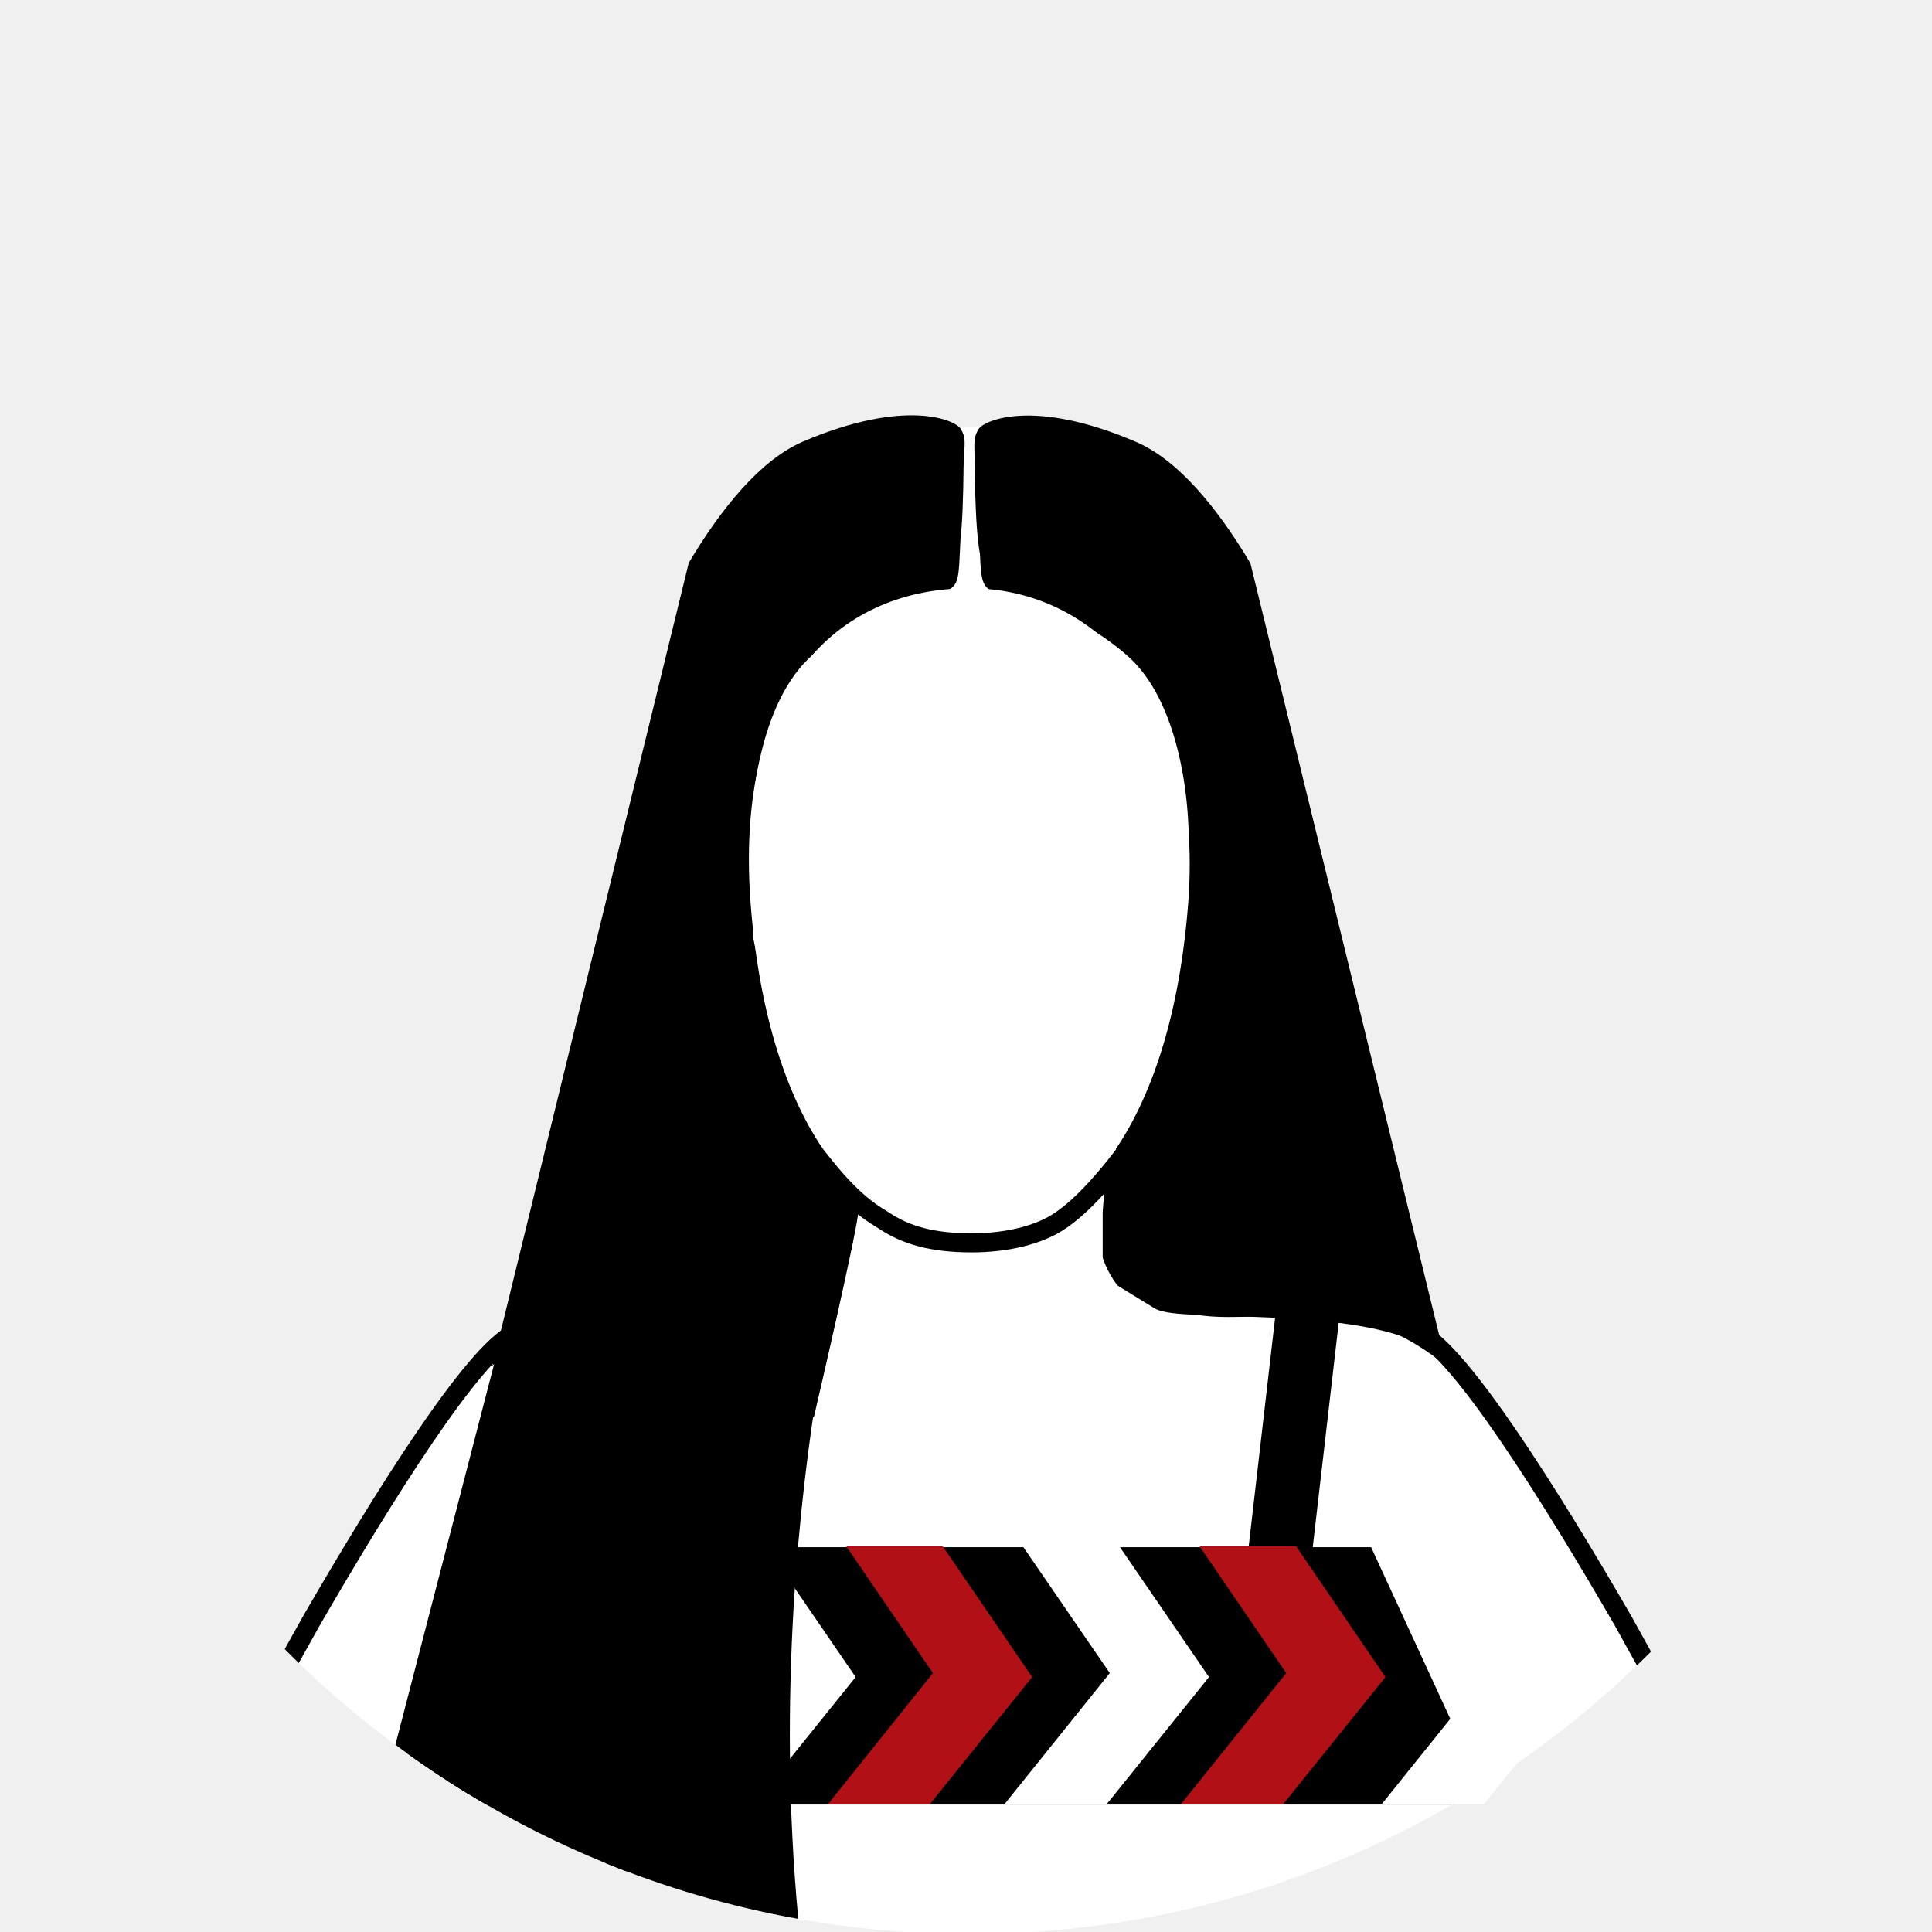
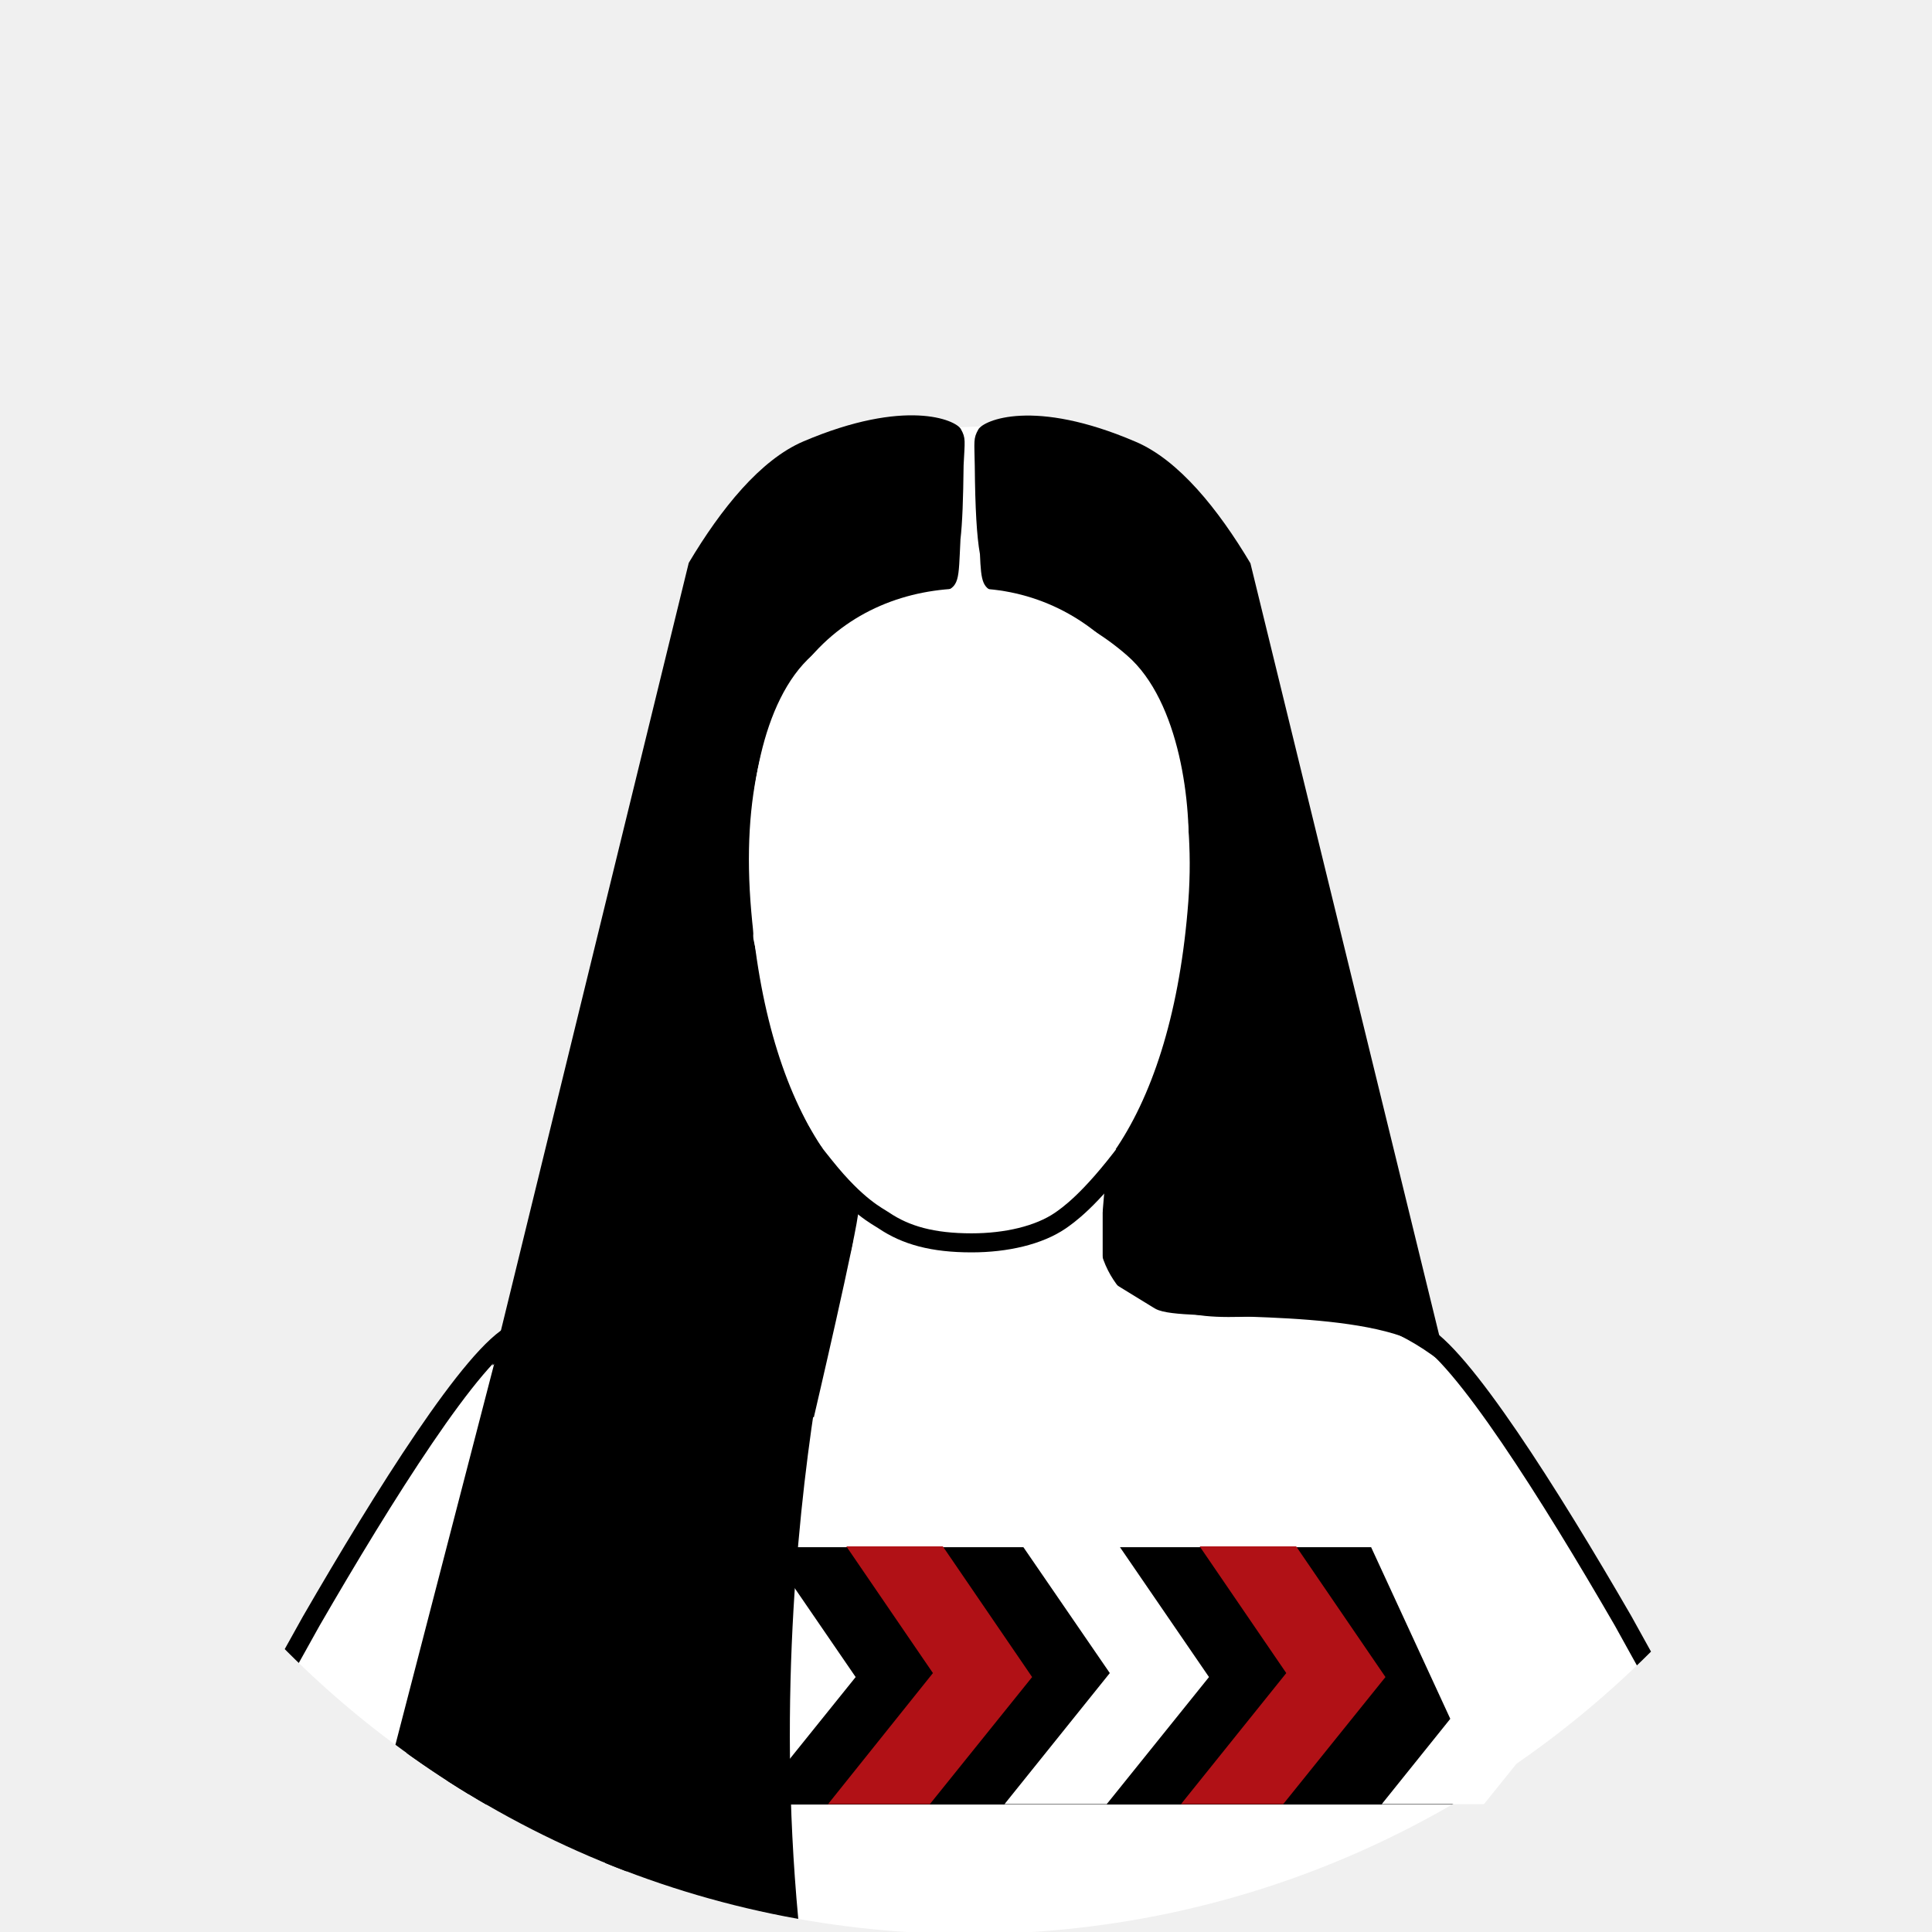
- <svg xmlns="http://www.w3.org/2000/svg" xmlns:xlink="http://www.w3.org/1999/xlink" version="1.1" id="Layer_1" x="0px" y="0px" viewBox="0 0 485 485" style="enable-background:new 0 0 485 485;" xml:space="preserve">
-   <style type="text/css">
- 	.st0{clip-path:url(#SVGID_2_);fill:none;}
- 	.st1{clip-path:url(#SVGID_4_);fill:#FFFFFF;}
- 	.st2{clip-path:url(#SVGID_6_);fill:none;stroke:#000000;stroke-width:4.783;stroke-miterlimit:10;}
- 	.st3{clip-path:url(#SVGID_8_);fill:#FFFFFF;}
- 	.st4{clip-path:url(#SVGID_10_);fill:#FFFFFF;}
- 	.st5{clip-path:url(#SVGID_12_);fill:none;stroke:#000000;stroke-width:4.783;stroke-miterlimit:10;}
- 	.st6{clip-path:url(#SVGID_14_);}
- 	.st7{clip-path:url(#SVGID_16_);}
- 	
- 		.st8{clip-path:url(#SVGID_18_);fill:none;stroke:#000000;stroke-width:5.381;stroke-linecap:round;stroke-linejoin:round;stroke-miterlimit:10;}
- 	
- 		.st9{clip-path:url(#SVGID_20_);fill:none;stroke:#000000;stroke-width:5.381;stroke-linecap:round;stroke-linejoin:round;stroke-miterlimit:10;}
- 	
- 		.st10{clip-path:url(#SVGID_22_);fill:none;stroke:#000000;stroke-width:5.381;stroke-linecap:round;stroke-linejoin:round;stroke-miterlimit:10;}
- 	
- 		.st11{clip-path:url(#SVGID_24_);fill:none;stroke:#000000;stroke-width:16;stroke-linecap:round;stroke-linejoin:round;stroke-miterlimit:10;}
- 	.st12{clip-path:url(#SVGID_26_);}
- 	.st13{clip-path:url(#SVGID_28_);}
- 	.st14{clip-path:url(#SVGID_30_);fill:none;stroke:#B11116;stroke-width:11.959;stroke-miterlimit:10;}
- 	.st15{clip-path:url(#SVGID_32_);fill:#FFFFFF;}
- 	.st16{clip-path:url(#SVGID_34_);fill:#B11116;}
- 	.st17{clip-path:url(#SVGID_36_);fill:#FFFFFF;}
- 	.st18{clip-path:url(#SVGID_38_);fill:#B11116;}
- 	.st19{clip-path:url(#SVGID_40_);fill:#FFFFFF;}
- 	.st20{clip-path:url(#SVGID_42_);}
- 	.st21{clip-path:url(#SVGID_44_);}
- 	.st22{clip-path:url(#SVGID_46_);}
- 	.st23{clip-path:url(#SVGID_48_);fill:#FFFFFF;}
- 	.st24{clip-path:url(#SVGID_50_);fill:#FFFFFF;}
- 	.st25{clip-path:url(#SVGID_52_);}
- 	.st26{fill:#FFFFFF;}
- 	.st27{fill:#FFFFFF;stroke:#000000;stroke-width:4.783;stroke-miterlimit:10;}
- </style>
-   <g id="Layer_2_1_">
- </g>
-   <g id="Layer_1_2_">
-     <g id="Layer_3">
- 	</g>
-     <g id="Layer_1_1_">
- 	</g>
-     <g id="Layer_2_2_">
-       <g>
-         <g>
-           <g>
-             <defs>
-               <rect id="SVGID_1_" x="-2.2" y="-30.8" width="567.1" height="567.1" />
-             </defs>
-             <clipPath id="SVGID_2_">
-               <use xlink:href="#SVGID_1_" style="overflow:visible;" />
-             </clipPath>
-             <path class="st0" d="M484.9,243.6c0,61.2-22.7,117.1-60.2,159.7c-44.4,50.5-109.4,82.4-182,82.4c-55.5,0-106-19.5-146.8-50.8       c-12.8-9.9-25.2-20.1-35.8-32.3c-37-42.5-59.5-98.1-59.5-158.9C0.6,110,109,1.6,242.7,1.6C376.5,1.5,484.9,109.9,484.9,243.6" />
-           </g>
-         </g>
-       </g>
-       <g>
-         <g>
-           <g>
-             <defs>
-               <path id="SVGID_3_" d="M1.2,243.4c0,133.8,108.4,242.1,242.1,242.1s242.1-108.4,242.1-242.1S377,1.3,243.3,1.3        S1.2,109.7,1.2,243.4" />
-             </defs>
-             <clipPath id="SVGID_4_">
-               <use xlink:href="#SVGID_3_" style="overflow:visible;" />
-             </clipPath>
-             <path class="st1" d="M211.4,314.2l-6.8-24.8l-19.3-23.5l-6-24.5l-3.4-71.8l56.7-62c0,0,16.6-0.7,17.3-0.7s53.4,50.7,53.4,50.7       s0.8,41.6,1.1,42.3s4.3,26,4.3,27s-4,24.5-4,24.5l-4.5,15l-18,23l-11.5,24.5l-24,8.3L211.4,314.2z" />
-           </g>
-         </g>
-         <g>
-           <g>
-             <defs>
-               <path id="SVGID_5_" d="M1.2,243.4c0,133.8,108.4,242.1,242.1,242.1s242.1-108.4,242.1-242.1S377,1.3,243.3,1.3        S1.2,109.7,1.2,243.4" />
-             </defs>
-             <clipPath id="SVGID_6_">
-               <use xlink:href="#SVGID_5_" style="overflow:visible;" />
-             </clipPath>
-             <path class="st2" d="M205,292.7c-7.4-11.9-22.5-26.8-23.9-36.5s-3.7-14.8-1.5-22.2c2.2-7.4,1-41.8,1-41.8" />
-           </g>
-         </g>
-         <g>
-           <g>
-             <defs>
-               <path id="SVGID_7_" d="M1.2,243.4c0,133.8,108.4,242.1,242.1,242.1s242.1-108.4,242.1-242.1S377,1.3,243.3,1.3        S1.2,109.7,1.2,243.4" />
-             </defs>
-             <clipPath id="SVGID_8_">
-               <use xlink:href="#SVGID_7_" style="overflow:visible;" />
-             </clipPath>
-             <path class="st3" d="M205.7,292.9l-2.2-2.9C204.2,291,205,292,205.7,292.9" />
-           </g>
-         </g>
-         <g>
-           <g>
-             <defs>
-               <path id="SVGID_9_" d="M1.2,243.4c0,133.8,108.4,242.1,242.1,242.1s242.1-108.4,242.1-242.1S377,1.3,243.3,1.3        S1.2,109.7,1.2,243.4" />
-             </defs>
-             <clipPath id="SVGID_10_">
-               <use xlink:href="#SVGID_9_" style="overflow:visible;" />
-             </clipPath>
-             <path class="st4" d="M336.7,487.4l33.3-6.7l-17,16.7l81-42.8c0,0-26.2-47-26.6-47.8c-18.1-31.3-40.7-67.2-51-72.1       c-18.8-8.9-60.3-5.3-65.3-8.3c-4.9-3-11.9-7.3-11.9-7.3v-25.2l2.5-4.1c-9.7,13.5-15.1,16.6-16.8,17.8       c-5.5,3.8-13.6,5.8-22.3,5.8c-9.8,0-16.5-2-22-5.8c-1.6-1.1-6.6-3.7-14.9-14.6l0.7,0.9v25.2c0,0-6.9,4.4-11.9,7.3       s-46.5-0.6-65.3,8.3c-10.4,4.9-33,41-51.1,72.3c-0.4,0.7-26.5,47.6-26.5,47.6l94.4,37.2l-29-4.3l33.7,4l11.4-4.9l65.3,18.9       l15.3-0.7l0.3,1.3l82.8-22.3L336.7,487.4z" />
-           </g>
-         </g>
-         <g>
-           <g>
-             <defs>
-               <path id="SVGID_11_" d="M1.2,243.4c0,133.8,108.4,242.1,242.1,242.1s242.1-108.4,242.1-242.1S377,1.3,243.3,1.3        S1.2,109.7,1.2,243.4" />
-             </defs>
-             <clipPath id="SVGID_12_">
-               <use xlink:href="#SVGID_11_" style="overflow:visible;" />
-             </clipPath>
-             <path class="st5" d="M336.7,487.4l33.3-6.7l-17,16.7l81-42.8c0,0-26.2-47-26.6-47.8c-18.1-31.3-40.7-67.2-51-72.1       c-18.8-8.9-60.3-5.3-65.3-8.3c-4.9-3-11.9-7.3-11.9-7.3v-25.2l2.5-4.1c-9.7,13.5-15.1,16.6-16.8,17.8       c-5.5,3.8-13.6,5.8-22.3,5.8c-9.8,0-16.5-2-22-5.8c-1.6-1.1-6.6-3.7-14.9-14.6l0.7,0.9v25.2c0,0-6.9,4.4-11.9,7.3       s-46.5-0.6-65.3,8.3c-10.4,4.9-33,41-51.1,72.3c-0.4,0.7-26.5,47.6-26.5,47.6l94.4,37.2l-29-4.3l33.7,4l11.4-4.9l65.3,18.9       l15.3-0.7l0.3,1.3l82.8-22.3L336.7,487.4z" />
-           </g>
-         </g>
-         <g>
-           <g>
-             <defs>
-               <path id="SVGID_13_" d="M1.2,243.4c0,133.8,108.4,242.1,242.1,242.1s242.1-108.4,242.1-242.1S377,1.3,243.3,1.3        S1.2,109.7,1.2,243.4" />
-             </defs>
-             <clipPath id="SVGID_14_">
-               <use xlink:href="#SVGID_13_" style="overflow:visible;" />
-             </clipPath>
-             <path class="st6" d="M275.8,291.4c0.1-0.1,0.2-0.3,0.3-0.4v-0.1L275.8,291.4z" />
-           </g>
-         </g>
-         <g>
-           <g>
-             <defs>
-               <path id="SVGID_15_" d="M1.2,243.4c0,133.8,108.4,242.1,242.1,242.1s242.1-108.4,242.1-242.1S377,1.3,243.3,1.3        S1.2,109.7,1.2,243.4" />
-             </defs>
-             <clipPath id="SVGID_16_">
-               <use xlink:href="#SVGID_15_" style="overflow:visible;" />
-             </clipPath>
-             <polygon class="st7" points="126.8,388.4 344.2,388.4 374,453 95.9,453      " />
-           </g>
-         </g>
-         <g>
-           <g>
-             <defs>
-               <path id="SVGID_17_" d="M1.2,243.4c0,133.8,108.4,242.1,242.1,242.1s242.1-108.4,242.1-242.1S377,1.3,243.3,1.3        S1.2,109.7,1.2,243.4" />
-             </defs>
-             <clipPath id="SVGID_18_">
-               <use xlink:href="#SVGID_17_" style="overflow:visible;" />
-             </clipPath>
-             <line class="st8" x1="114.9" y1="416.8" x2="114.9" y2="461.5" />
-           </g>
-         </g>
-         <g>
-           <g>
-             <defs>
-               <path id="SVGID_19_" d="M1.2,243.4c0,133.8,108.4,242.1,242.1,242.1s242.1-108.4,242.1-242.1S377,1.3,243.3,1.3        S1.2,109.7,1.2,243.4" />
-             </defs>
-             <clipPath id="SVGID_20_">
-               <use xlink:href="#SVGID_19_" style="overflow:visible;" />
-             </clipPath>
-             <line class="st9" x1="154.6" y1="443.6" x2="154.6" y2="485.6" />
-           </g>
-         </g>
-         <g>
-           <g>
-             <defs>
-               <path id="SVGID_21_" d="M1.2,243.4c0,133.8,108.4,242.1,242.1,242.1s242.1-108.4,242.1-242.1S377,1.3,243.3,1.3        S1.2,109.7,1.2,243.4" />
-             </defs>
-             <clipPath id="SVGID_22_">
-               <use xlink:href="#SVGID_21_" style="overflow:visible;" />
-             </clipPath>
-             <line class="st10" x1="382.1" y1="449.8" x2="382.1" y2="494.5" />
-           </g>
-         </g>
-         <g>
-           <g>
-             <defs>
-               <path id="SVGID_23_" d="M1.2,243.4c0,133.8,108.4,242.1,242.1,242.1s242.1-108.4,242.1-242.1S377,1.3,243.3,1.3        S1.2,109.7,1.2,243.4" />
-             </defs>
-             <clipPath id="SVGID_24_">
-               <use xlink:href="#SVGID_23_" style="overflow:visible;" />
-             </clipPath>
-             <line class="st11" x1="328.2" y1="330.4" x2="321.1" y2="391.8" />
-           </g>
-         </g>
-         <g>
-           <g>
-             <defs>
-               <path id="SVGID_25_" d="M1.2,243.4c0,133.8,108.4,242.1,242.1,242.1s242.1-108.4,242.1-242.1S377,1.3,243.3,1.3        S1.2,109.7,1.2,243.4" />
-             </defs>
-             <clipPath id="SVGID_26_">
-               <use xlink:href="#SVGID_25_" style="overflow:visible;" />
-             </clipPath>
-             <path class="st12" d="M241.2,107.7c-1.3-2.3-13.9-7.8-39.5,3.1c-10.8,4.6-20.7,16.9-28.8,30.5l-49.3,201.5       c10-8.3,21.7-13.4,35.1-13c26.2,0.8,40.4,3.3,54.9-12.5c3.2-3.5-2.9-16.2-2.9-23.3c-7.3-11.6-21.3-29.4-24.3-39.8       c0,0,0-0.1,0-0.2c0.4-0.8,0.9-1.6,1.1-2.1c0.8-1.7,2.5-20.8,1.3-35.3s2-40.7,15.2-52.2s27.7-14.5,32.3-15.7       c4.7-1.2,4.3-3.2,4.8-13c0-0.1,0-0.2,0-0.2c0.5-4.3,0.7-10.3,0.8-18.7C242.2,110.6,242.5,110,241.2,107.7" />
-           </g>
-         </g>
-         <g>
-           <g>
-             <defs>
-               <path id="SVGID_27_" d="M1.2,243.4c0,133.8,108.4,242.1,242.1,242.1s242.1-108.4,242.1-242.1S377,1.3,243.3,1.3        S1.2,109.7,1.2,243.4" />
-             </defs>
-             <clipPath id="SVGID_28_">
-               <use xlink:href="#SVGID_27_" style="overflow:visible;" />
-             </clipPath>
-             <path class="st13" d="M313.9,141.4c-8.1-13.6-18-25.9-28.8-30.5c-25.6-11-38.2-5.4-39.5-3.1c-1.3,2.3-1,2.9-0.9,9.1       c0.1,10.7,0.5,17.8,1.3,22.2c0.3,7.1,0.6,8.8,4.7,9.8c4.7,1.2,19.2,4.2,32.3,15.7c13.2,11.5,16.3,37.7,15.2,52.2       c-1.2,14.5,0.5,33.7,1.3,35.3c0.2,0.5,0.6,1.1,1,1.8c-1.1,4.2-7.5,5.1-11.3,10.5c-2.3,3.2-4.2,7.2-6,11.4       c-2.5,5.6-4.7,11.3-7.2,15.3c0.2,7.6,1,22.6,4.5,26.4c14.5,15.9,21.4,13.2,47.6,12.5c13.4-0.4,25.1,4.8,35.1,13L313.9,141.4z" />
-           </g>
-         </g>
-         <g>
-           <g>
-             <defs>
-               <path id="SVGID_29_" d="M1.2,243.4c0,133.8,108.4,242.1,242.1,242.1s242.1-108.4,242.1-242.1S377,1.3,243.3,1.3        S1.2,109.7,1.2,243.4" />
-             </defs>
-             <clipPath id="SVGID_30_">
-               <use xlink:href="#SVGID_29_" style="overflow:visible;" />
-             </clipPath>
-             <polyline class="st14" points="130.7,428.4 164,387 136.7,347.1      " />
-           </g>
-         </g>
-         <g>
-           <g>
-             <defs>
-               <path id="SVGID_31_" d="M1.2,243.4c0,133.8,108.4,242.1,242.1,242.1s242.1-108.4,242.1-242.1S377,1.3,243.3,1.3        S1.2,109.7,1.2,243.4" />
-             </defs>
-             <clipPath id="SVGID_32_">
-               <use xlink:href="#SVGID_31_" style="overflow:visible;" />
-             </clipPath>
-             <polygon class="st15" points="176.9,468.1 161.3,455.6 189.9,420 166.7,386.2 183.2,374.9 214.8,421      " />
-           </g>
-         </g>
-       </g>
-       <g>
-         <g>
-           <g>
-             <defs>
-               <path id="SVGID_33_" d="M95.7,388.2l-31.9,17.6c4.3,4.7,8.7,9.3,13.3,47.1h332.3c4.4-37.6,8.6-41.9,12.7-46.4l-12-18.3H95.7z" />
-             </defs>
-             <clipPath id="SVGID_34_">
-               <use xlink:href="#SVGID_33_" style="overflow:visible;" />
-             </clipPath>
-             <polygon class="st16" points="221.2,468.1 205.7,455.6 234.2,420 211.1,386.2 227.6,374.9 259.1,421      " />
-           </g>
-         </g>
-         <g>
-           <g>
-             <defs>
-               <path id="SVGID_35_" d="M95.7,388.2l-31.9,17.6c4.3,4.7,8.7,9.3,13.3,47.1h332.3c4.4-37.6,8.6-41.9,12.7-46.4l-12-18.3H95.7z" />
-             </defs>
-             <clipPath id="SVGID_36_">
-               <use xlink:href="#SVGID_35_" style="overflow:visible;" />
-             </clipPath>
-             <polygon class="st17" points="265.6,468.1 250,455.6 278.6,420 255.4,386.2 271.9,374.9 303.5,421      " />
-           </g>
-         </g>
-         <g>
-           <g>
-             <defs>
-               <path id="SVGID_37_" d="M95.7,388.2l-31.9,17.6c4.3,4.7,8.7,9.3,13.3,47.1h332.3c4.4-37.6,8.6-41.9,12.7-46.4l-12-18.3H95.7z" />
-             </defs>
-             <clipPath id="SVGID_38_">
-               <use xlink:href="#SVGID_37_" style="overflow:visible;" />
-             </clipPath>
-             <polygon class="st18" points="309.9,468.1 294.3,455.6 322.9,420 299.8,386.2 316.3,374.9 347.8,421      " />
-           </g>
-         </g>
-         <g>
-           <g>
-             <defs>
-               <path id="SVGID_39_" d="M95.7,388.2l-31.9,17.6c4.3,4.7,8.7,9.3,13.3,47.1h332.3c4.4-37.6,8.6-41.9,12.7-46.4l-12-18.3H95.7z" />
-             </defs>
-             <clipPath id="SVGID_40_">
-               <use xlink:href="#SVGID_39_" style="overflow:visible;" />
-             </clipPath>
-             <polygon class="st19" points="360.3,468.1 344.7,455.6 373.3,420 350.2,386.2 366.7,374.9 398.2,421      " />
-           </g>
-         </g>
-       </g>
-       <g>
-         <g>
-           <g>
-             <defs>
-               <path id="SVGID_41_" d="M1.2,243.4c0,61.4,22.8,117.4,60.5,160.1c44.4,50.3,109.3,82,181.6,82        c133.7,0,242.1-108.4,242.1-242.1S377,1.3,243.3,1.3S1.2,109.7,1.2,243.4" />
-             </defs>
-             <clipPath id="SVGID_42_">
-               <use xlink:href="#SVGID_41_" style="overflow:visible;" />
-             </clipPath>
-             <path class="st20" d="M179.6,182c0,0,13.3,93.4,27.3,106c4.7,4.2-9.5,12.6-19.8,18.5s-20.5-19.8-20.5-19.8l3.7-72.5L179.6,182z       " />
-           </g>
-         </g>
-         <g>
-           <g>
-             <defs>
-               <path id="SVGID_43_" d="M1.2,243.4c0,61.4,22.8,117.4,60.5,160.1c44.4,50.3,109.3,82,181.6,82        c133.7,0,242.1-108.4,242.1-242.1S377,1.3,243.3,1.3S1.2,109.7,1.2,243.4" />
-             </defs>
-             <clipPath id="SVGID_44_">
-               <use xlink:href="#SVGID_43_" style="overflow:visible;" />
-             </clipPath>
-             <path class="st21" d="M305.3,192c0,0-13.3,83.3-27.3,96c-4.7,4.2,9.5,12.6,19.8,18.5s20.5-19.8,20.5-19.8l-3.7-72.5L305.3,192z       " />
-           </g>
-         </g>
-         <g>
-           <g>
-             <defs>
-               <path id="SVGID_45_" d="M1.2,243.4c0,61.4,22.8,117.4,60.5,160.1c44.4,50.3,109.3,82,181.6,82        c133.7,0,242.1-108.4,242.1-242.1S377,1.3,243.3,1.3S1.2,109.7,1.2,243.4" />
-             </defs>
-             <clipPath id="SVGID_46_">
-               <use xlink:href="#SVGID_45_" style="overflow:visible;" />
-             </clipPath>
-             <path class="st22" d="M130.4,317.9L74.5,533.5c0,0,173.9,140.7,140,24c-34-117-4-236.1-4-236.1l-53-23.5L130.4,317.9z" />
-           </g>
-         </g>
-       </g>
-       <g>
-         <g>
-           <g>
-             <defs>
-               <rect id="SVGID_47_" x="-39.2" y="-58.8" width="567.1" height="567.1" />
-             </defs>
-             <clipPath id="SVGID_48_">
-               <use xlink:href="#SVGID_47_" style="overflow:visible;" />
-             </clipPath>
-             <path class="st23" d="M276.8,304.2c1.7-20,2.1-25.2,2.1-25.2l-33,5.5V335l32.7-0.6l13.7-2.7c0,0-18.3-6.7-16.7-26.7" />
-           </g>
-         </g>
-         <g>
-           <g>
-             <defs>
-               <rect id="SVGID_49_" x="-39.2" y="-58.8" width="567.1" height="567.1" />
-             </defs>
-             <clipPath id="SVGID_50_">
-               <use xlink:href="#SVGID_49_" style="overflow:visible;" />
-             </clipPath>
-             <path class="st24" d="M214.3,305c-1.7-20-3.3-26-3.3-26l33,5.5l21.3,57.5l-54-7.7l-13.7-2.7C197.6,331.7,215.9,325,214.3,305" />
-           </g>
-         </g>
-         <g>
-           <g>
-             <defs>
-               <rect id="SVGID_51_" x="-39.2" y="-58.8" width="567.1" height="567.1" />
-             </defs>
-             <clipPath id="SVGID_52_">
-               <use xlink:href="#SVGID_51_" style="overflow:visible;" />
-             </clipPath>
-             <path class="st25" d="M204.3,355.8c0,0,11.2-47.9,11.2-52s-26.1,8.3-26.1,8.3s-4.5,18.4-3.1,21s10,19.6,10,19.6L204.3,355.8z" />
-           </g>
-         </g>
-       </g>
-       <path class="st26" d="M243.9,147.7l-1.6,162.4h1.6c27.4-0.1,49.6-28.4,54.2-81.2C303.1,174.3,273.9,147.8,243.9,147.7z" />
-       <path class="st26" d="M242.8,147.7v162.4c-27.4-0.1-49.6-28.4-54.2-81.2C183.4,169.5,212.9,147.8,242.8,147.7z" />
-       <path class="st27" d="M203.5,288.3c0.1,0.2,3.4,4.4,3.6,4.6c8.1,10.1,13.2,12.4,14.8,13.5c5.5,3.7,12.2,5.6,22,5.6    c8.7,0,16.9-1.9,22.3-5.6c1.7-1.2,7.3-4.9,17-17.9" />
-     </g>
-     <g id="Layer_4">
- 	</g>
-   </g>
+ <svg xmlns="http://www.w3.org/2000/svg" xmlns:xlink="http://www.w3.org/1999/xlink" xml:space="preserve" x="0" y="0" version="1.1" viewBox="0 0 485 485">
+   <defs>
+     <path d="M-2.2-30.8h567.1v567.1H-2.2z" id="a" />
+   </defs>
+   <clipPath id="b">
+     <use xlink:href="#a" overflow="visible" />
+   </clipPath>
+   <path d="M484.9 243.6c0 61.2-22.7 117.1-60.2 159.7-44.4 50.5-109.4 82.4-182 82.4-55.5 0-106-19.5-146.8-50.8-12.8-9.9-25.2-20.1-35.8-32.3A241.3 241.3 0 0 1 .6 243.7C.6 110 109 1.6 242.7 1.6c133.8-.1 242.2 108.3 242.2 242" fill="none" clip-path="url(#b)" />
+   <defs>
+     <path d="M1.2 243.4c0 133.8 108.4 242.1 242.1 242.1s242.1-108.4 242.1-242.1S377 1.3 243.3 1.3 1.2 109.7 1.2 243.4" id="c" />
+   </defs>
+   <clipPath id="d">
+     <use xlink:href="#c" overflow="visible" />
+   </clipPath>
+   <path d="m211.4 314.2-6.8-24.8-19.3-23.5-6-24.5-3.4-71.8 56.7-62s16.6-.7 17.3-.7 53.4 50.7 53.4 50.7.8 41.6 1.1 42.3 4.3 26 4.3 27-4 24.5-4 24.5l-4.5 15-18 23-11.5 24.5-24 8.3-35.3-8z" fill="#fff" clip-path="url(#d)" />
+   <defs>
+     <path d="M1.2 243.4c0 133.8 108.4 242.1 242.1 242.1s242.1-108.4 242.1-242.1S377 1.3 243.3 1.3 1.2 109.7 1.2 243.4" id="e" />
+   </defs>
+   <clipPath id="f">
+     <use xlink:href="#e" overflow="visible" />
+   </clipPath>
+   <path d="M205 292.7c-7.4-11.9-22.5-26.8-23.9-36.5s-3.7-14.8-1.5-22.2c2.2-7.4 1-41.8 1-41.8" fill="none" stroke="#000" stroke-miterlimit="10" stroke-width="4.78" clip-path="url(#f)" />
+   <defs>
+     <path d="M1.2 243.4c0 133.8 108.4 242.1 242.1 242.1s242.1-108.4 242.1-242.1S377 1.3 243.3 1.3 1.2 109.7 1.2 243.4" id="g" />
+   </defs>
+   <clipPath id="h">
+     <use xlink:href="#g" overflow="visible" />
+   </clipPath>
+   <path d="m205.7 292.9-2.2-2.9c.7 1 1.5 2 2.2 2.9" fill="#fff" clip-path="url(#h)" />
+   <defs>
+     <path d="M1.2 243.4c0 133.8 108.4 242.1 242.1 242.1s242.1-108.4 242.1-242.1S377 1.3 243.3 1.3 1.2 109.7 1.2 243.4" id="i" />
+   </defs>
+   <clipPath id="j">
+     <use xlink:href="#i" overflow="visible" />
+   </clipPath>
+   <path d="m336.7 487.4 33.3-6.7-17 16.7 81-42.8s-26.2-47-26.6-47.8c-18.1-31.3-40.7-67.2-51-72.1-18.8-8.9-60.3-5.3-65.3-8.3l-11.9-7.3v-25.2l2.5-4.1c-9.7 13.5-15.1 16.6-16.8 17.8-5.5 3.8-13.6 5.8-22.3 5.8-9.8 0-16.5-2-22-5.8-1.6-1.1-6.6-3.7-14.9-14.6l.7.9v25.2s-6.9 4.4-11.9 7.3-46.5-.6-65.3 8.3c-10.4 4.9-33 41-51.1 72.3l-26.5 47.6 94.4 37.2-29-4.3 33.7 4 11.4-4.9 65.3 18.9 15.3-.7.3 1.3 82.8-22.3 10.9 3.6z" fill="#fff" clip-path="url(#j)" />
+   <defs>
+     <path d="M1.2 243.4c0 133.8 108.4 242.1 242.1 242.1s242.1-108.4 242.1-242.1S377 1.3 243.3 1.3 1.2 109.7 1.2 243.4" id="k" />
+   </defs>
+   <clipPath id="l">
+     <use xlink:href="#k" overflow="visible" />
+   </clipPath>
+   <path d="m336.7 487.4 33.3-6.7-17 16.7 81-42.8s-26.2-47-26.6-47.8c-18.1-31.3-40.7-67.2-51-72.1-18.8-8.9-60.3-5.3-65.3-8.3l-11.9-7.3v-25.2l2.5-4.1c-9.7 13.5-15.1 16.6-16.8 17.8-5.5 3.8-13.6 5.8-22.3 5.8-9.8 0-16.5-2-22-5.8-1.6-1.1-6.6-3.7-14.9-14.6l.7.9v25.2s-6.9 4.4-11.9 7.3-46.5-.6-65.3 8.3c-10.4 4.9-33 41-51.1 72.3l-26.5 47.6 94.4 37.2-29-4.3 33.7 4 11.4-4.9 65.3 18.9 15.3-.7.3 1.3 82.8-22.3 10.9 3.6z" fill="none" stroke="#000" stroke-miterlimit="10" stroke-width="4.78" clip-path="url(#l)" />
+   <defs>
+     <path d="M1.2 243.4c0 133.8 108.4 242.1 242.1 242.1s242.1-108.4 242.1-242.1S377 1.3 243.3 1.3 1.2 109.7 1.2 243.4" id="m" />
+   </defs>
+   <clipPath id="n">
+     <use xlink:href="#m" overflow="visible" />
+   </clipPath>
+   <path d="M275.8 291.4c.1-.1.2-.3.3-.4v-.1l-.3.5z" clip-path="url(#n)" />
+   <defs>
+     <path d="M1.2 243.4c0 133.8 108.4 242.1 242.1 242.1s242.1-108.4 242.1-242.1S377 1.3 243.3 1.3 1.2 109.7 1.2 243.4" id="o" />
+   </defs>
+   <clipPath id="p">
+     <use xlink:href="#o" overflow="visible" />
+   </clipPath>
+   <path d="M126.8 388.4h217.4L374 453H95.9z" clip-path="url(#p)" />
+   <defs>
+     <path d="M1.2 243.4c0 133.8 108.4 242.1 242.1 242.1s242.1-108.4 242.1-242.1S377 1.3 243.3 1.3 1.2 109.7 1.2 243.4" id="q" />
+   </defs>
+   <clipPath id="r">
+     <use xlink:href="#q" overflow="visible" />
+   </clipPath>
+   <path d="M114.9 416.8v44.7" fill="none" stroke="#000" stroke-linecap="round" stroke-linejoin="round" stroke-miterlimit="10" stroke-width="5.38" clip-path="url(#r)" />
+   <defs>
+     <path d="M1.2 243.4c0 133.8 108.4 242.1 242.1 242.1s242.1-108.4 242.1-242.1S377 1.3 243.3 1.3 1.2 109.7 1.2 243.4" id="s" />
+   </defs>
+   <clipPath id="t">
+     <use xlink:href="#s" overflow="visible" />
+   </clipPath>
+   <path d="M154.6 443.6v42" fill="none" stroke="#000" stroke-linecap="round" stroke-linejoin="round" stroke-miterlimit="10" stroke-width="5.38" clip-path="url(#t)" />
+   <defs>
+     <path d="M1.2 243.4c0 133.8 108.4 242.1 242.1 242.1s242.1-108.4 242.1-242.1S377 1.3 243.3 1.3 1.2 109.7 1.2 243.4" id="u" />
+   </defs>
+   <clipPath id="v">
+     <use xlink:href="#u" overflow="visible" />
+   </clipPath>
+   <path d="M382.1 449.8v44.7" fill="none" stroke="#000" stroke-linecap="round" stroke-linejoin="round" stroke-miterlimit="10" stroke-width="5.38" clip-path="url(#v)" />
+   <defs>
+     <path d="M1.2 243.4c0 133.8 108.4 242.1 242.1 242.1s242.1-108.4 242.1-242.1S377 1.3 243.3 1.3 1.2 109.7 1.2 243.4" id="w" />
+   </defs>
+   <clipPath id="x">
+     <use xlink:href="#w" overflow="visible" />
+   </clipPath>
+   <path d="M241.2 107.7c-1.3-2.3-13.9-7.8-39.5 3.1-10.8 4.6-20.7 16.9-28.8 30.5l-49.3 201.5c10-8.3 21.7-13.4 35.1-13 26.2.8 40.4 3.3 54.9-12.5 3.2-3.5-2.9-16.2-2.9-23.3-7.3-11.6-21.3-29.4-24.3-39.8v-.2c.4-.8.9-1.6 1.1-2.1.8-1.7 2.5-20.8 1.3-35.3s2-40.7 15.2-52.2 27.7-14.5 32.3-15.7c4.7-1.2 4.3-3.2 4.8-13v-.2c.5-4.3.7-10.3.8-18.7.3-6.2.6-6.8-.7-9.1" clip-path="url(#x)" />
+   <defs>
+     <path d="M1.2 243.4c0 133.8 108.4 242.1 242.1 242.1s242.1-108.4 242.1-242.1S377 1.3 243.3 1.3 1.2 109.7 1.2 243.4" id="y" />
+   </defs>
+   <clipPath id="z">
+     <use xlink:href="#y" overflow="visible" />
+   </clipPath>
+   <path d="M313.9 141.4c-8.1-13.6-18-25.9-28.8-30.5-25.6-11-38.2-5.4-39.5-3.1-1.3 2.3-1 2.9-.9 9.1.1 10.7.5 17.8 1.3 22.2.3 7.1.6 8.8 4.7 9.8 4.7 1.2 19.2 4.2 32.3 15.7 13.2 11.5 16.3 37.7 15.2 52.2-1.2 14.5.5 33.7 1.3 35.3.2.5.6 1.1 1 1.8-1.1 4.2-7.5 5.1-11.3 10.5-2.3 3.2-4.2 7.2-6 11.4-2.5 5.6-4.7 11.3-7.2 15.3.2 7.6 1 22.6 4.5 26.4 14.5 15.9 21.4 13.2 47.6 12.5 13.4-.4 25.1 4.8 35.1 13l-49.3-201.6z" clip-path="url(#z)" />
+   <defs>
+     <path d="M1.2 243.4c0 133.8 108.4 242.1 242.1 242.1s242.1-108.4 242.1-242.1S377 1.3 243.3 1.3 1.2 109.7 1.2 243.4" id="A" />
+   </defs>
+   <clipPath id="B">
+     <use xlink:href="#A" overflow="visible" />
+   </clipPath>
+   <path d="M130.7 428.4 164 387l-27.3-39.9" fill="none" stroke="#b11116" stroke-miterlimit="10" stroke-width="11.96" clip-path="url(#B)" />
+   <defs>
+     <path d="M1.2 243.4c0 133.8 108.4 242.1 242.1 242.1s242.1-108.4 242.1-242.1S377 1.3 243.3 1.3 1.2 109.7 1.2 243.4" id="C" />
+   </defs>
+   <clipPath id="D">
+     <use xlink:href="#C" overflow="visible" />
+   </clipPath>
+   <path d="m176.9 468.1-15.6-12.5 28.6-35.6-23.2-33.8 16.5-11.3 31.6 46.1z" fill="#fff" clip-path="url(#D)" />
+   <defs>
+     <path d="m95.7 388.2-31.9 17.6c4.3 4.7 8.7 9.3 13.3 47.1h332.3c4.4-37.6 8.6-41.9 12.7-46.4l-12-18.3H95.7z" id="E" />
+   </defs>
+   <clipPath id="F">
+     <use xlink:href="#E" overflow="visible" />
+   </clipPath>
+   <path d="m221.2 468.1-15.5-12.5 28.5-35.6-23.1-33.8 16.5-11.3 31.5 46.1z" fill="#b11116" clip-path="url(#F)" />
+   <defs>
+     <path d="m95.7 388.2-31.9 17.6c4.3 4.7 8.7 9.3 13.3 47.1h332.3c4.4-37.6 8.6-41.9 12.7-46.4l-12-18.3H95.7z" id="G" />
+   </defs>
+   <clipPath id="H">
+     <use xlink:href="#G" overflow="visible" />
+   </clipPath>
+   <path d="M265.6 468.1 250 455.6l28.6-35.6-23.2-33.8 16.5-11.3 31.6 46.1z" fill="#fff" clip-path="url(#H)" />
+   <defs>
+     <path d="m95.7 388.2-31.9 17.6c4.3 4.7 8.7 9.3 13.3 47.1h332.3c4.4-37.6 8.6-41.9 12.7-46.4l-12-18.3H95.7z" id="I" />
+   </defs>
+   <clipPath id="J">
+     <use xlink:href="#I" overflow="visible" />
+   </clipPath>
+   <path d="m309.9 468.1-15.6-12.5 28.6-35.6-23.1-33.8 16.5-11.3 31.5 46.1z" fill="#b11116" clip-path="url(#J)" />
+   <defs>
+     <path d="m95.7 388.2-31.9 17.6c4.3 4.7 8.7 9.3 13.3 47.1h332.3c4.4-37.6 8.6-41.9 12.7-46.4l-12-18.3H95.7z" id="K" />
+   </defs>
+   <clipPath id="L">
+     <use xlink:href="#K" overflow="visible" />
+   </clipPath>
+   <path d="m360.3 468.1-15.6-12.5 28.6-35.6-23.1-33.8 16.5-11.3 31.5 46.1z" fill="#fff" clip-path="url(#L)" />
+   <defs>
+     <path d="M1.2 243.4c0 61.4 22.8 117.4 60.5 160.1 44.4 50.3 109.3 82 181.6 82 133.7 0 242.1-108.4 242.1-242.1S377 1.3 243.3 1.3 1.2 109.7 1.2 243.4" id="M" />
+   </defs>
+   <clipPath id="N">
+     <use xlink:href="#M" overflow="visible" />
+   </clipPath>
+   <path d="M179.6 182s13.3 93.4 27.3 106c4.7 4.2-9.5 12.6-19.8 18.5s-20.5-19.8-20.5-19.8l3.7-72.5 9.3-32.2z" clip-path="url(#N)" />
+   <defs>
+     <path d="M1.2 243.4c0 61.4 22.8 117.4 60.5 160.1 44.4 50.3 109.3 82 181.6 82 133.7 0 242.1-108.4 242.1-242.1S377 1.3 243.3 1.3 1.2 109.7 1.2 243.4" id="O" />
+   </defs>
+   <clipPath id="P">
+     <use xlink:href="#O" overflow="visible" />
+   </clipPath>
+   <path d="M305.3 192S292 275.3 278 288c-4.7 4.2 9.5 12.6 19.8 18.5s20.5-19.8 20.5-19.8l-3.7-72.5-9.3-22.2z" clip-path="url(#P)" />
+   <defs>
+     <path d="M1.2 243.4c0 61.4 22.8 117.4 60.5 160.1 44.4 50.3 109.3 82 181.6 82 133.7 0 242.1-108.4 242.1-242.1S377 1.3 243.3 1.3 1.2 109.7 1.2 243.4" id="Q" />
+   </defs>
+   <clipPath id="R">
+     <use xlink:href="#Q" overflow="visible" />
+   </clipPath>
+   <path d="M130.4 317.9 74.5 533.5s173.9 140.7 140 24c-34-117-4-236.1-4-236.1l-53-23.5-27.1 20z" clip-path="url(#R)" />
+   <defs>
+     <path d="M-39.2-58.8h567.1v567.1H-39.2z" id="S" />
+   </defs>
+   <clipPath id="T">
+     <use xlink:href="#S" overflow="visible" />
+   </clipPath>
+   <path d="M276.8 304.2c1.7-20 2.1-25.2 2.1-25.2l-33 5.5V335l32.7-.6 13.7-2.7S274 325 275.6 305" fill="#fff" clip-path="url(#T)" />
+   <defs>
+     <path d="M-39.2-58.8h567.1v567.1H-39.2z" id="U" />
+   </defs>
+   <clipPath id="V">
+     <use xlink:href="#U" overflow="visible" />
+   </clipPath>
+   <path d="M214.3 305c-1.7-20-3.3-26-3.3-26l33 5.5 21.3 57.5-54-7.7-13.7-2.7c0 .1 18.3-6.6 16.7-26.6" fill="#fff" clip-path="url(#V)" />
+   <defs>
+     <path d="M-39.2-58.8h567.1v567.1H-39.2z" id="W" />
+   </defs>
+   <clipPath id="X">
+     <use xlink:href="#W" overflow="visible" />
+   </clipPath>
+   <path d="M204.3 355.8s11.2-47.9 11.2-52-26.1 8.3-26.1 8.3-4.5 18.4-3.1 21 10 19.6 10 19.6l8 3.1z" clip-path="url(#X)" />
+   <path d="m243.9 147.7-1.6 162.4h1.6c27.4-.1 49.6-28.4 54.2-81.2 5-54.6-24.2-81.1-54.2-81.2z" fill="#fff" />
+   <path d="M242.8 147.7v162.4c-27.4-.1-49.6-28.4-54.2-81.2-5.2-59.4 24.3-81.1 54.2-81.2z" fill="#fff" />
+   <path d="M203.5 288.3c.1.2 3.4 4.4 3.6 4.6 8.1 10.1 13.2 12.4 14.8 13.5 5.5 3.7 12.2 5.6 22 5.6 8.7 0 16.9-1.9 22.3-5.6 1.7-1.2 7.3-4.9 17-17.9" fill="#fff" stroke="#000" stroke-miterlimit="10" stroke-width="4.78" />
</svg>
